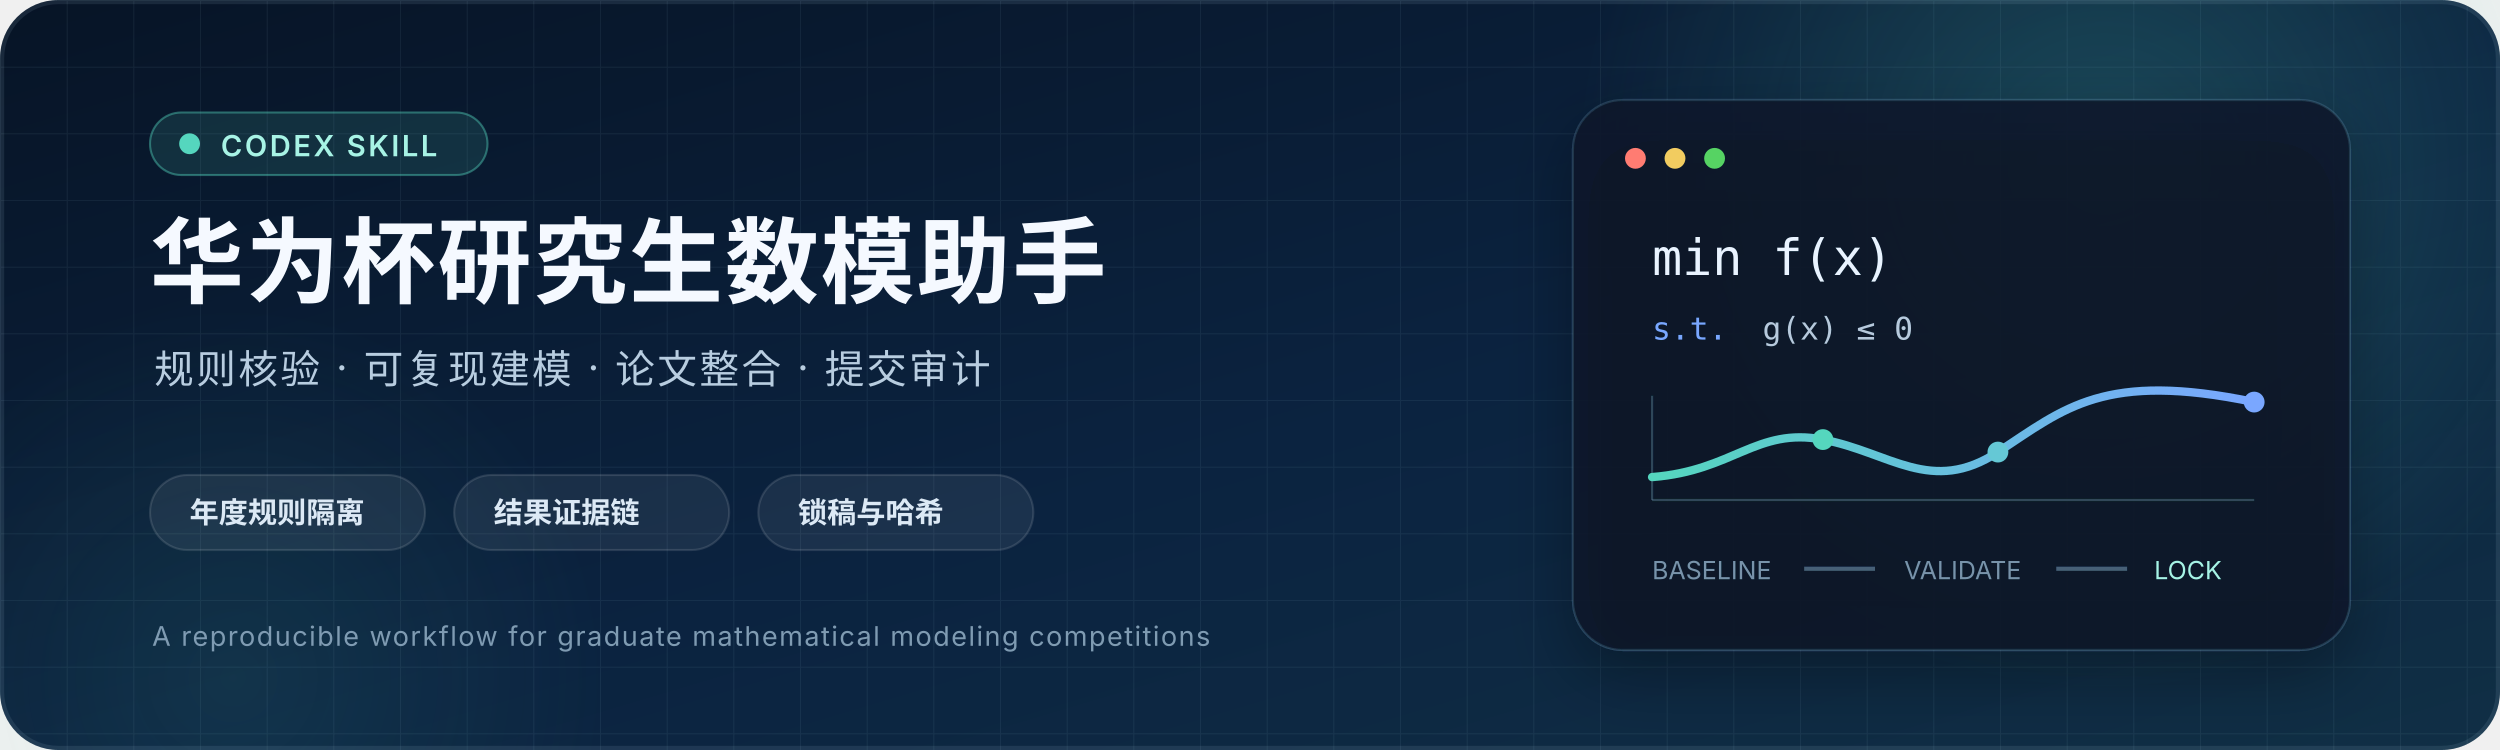
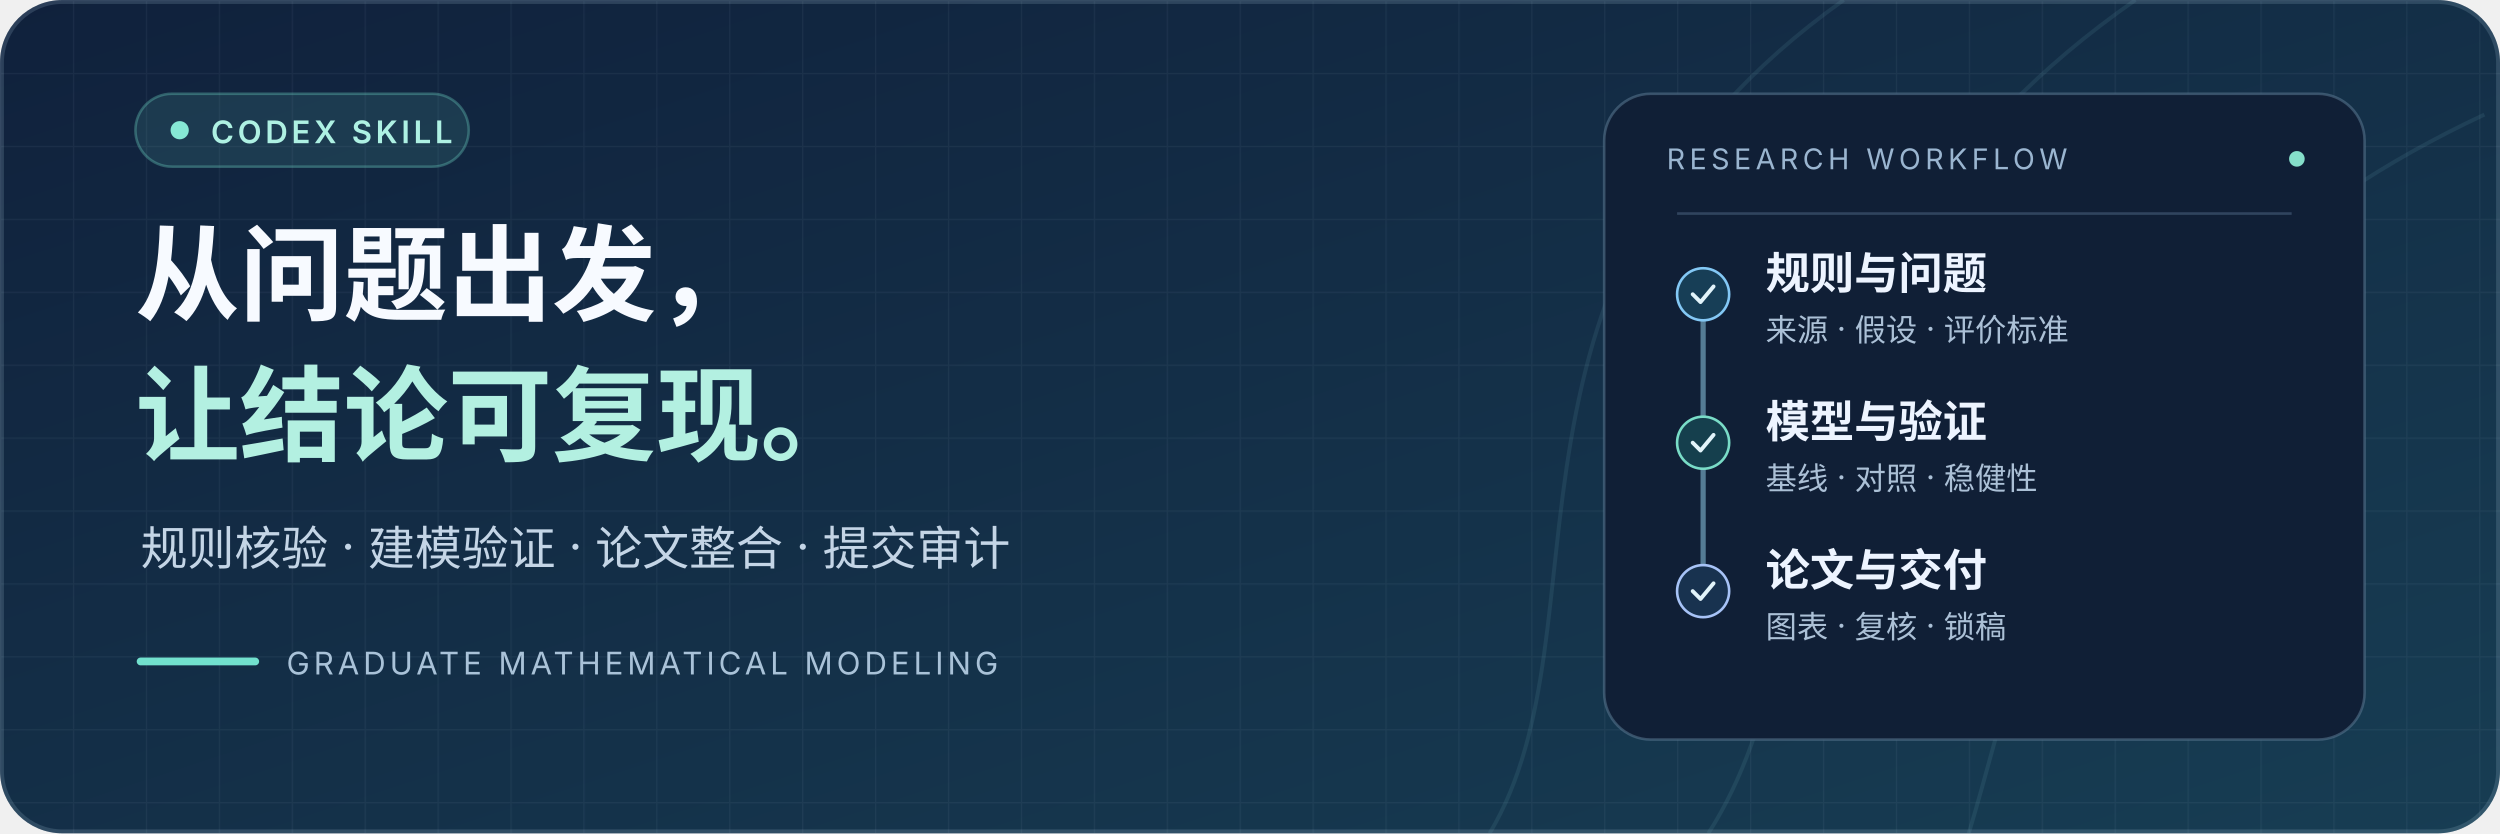
- <svg xmlns="http://www.w3.org/2000/svg" width="1200" height="360" viewBox="0 0 1200 360" role="img" aria-labelledby="title desc">
+ <svg xmlns="http://www.w3.org/2000/svg" width="960" height="320" viewBox="0 0 960 320" role="img" aria-labelledby="title desc">
  <defs>
-     <linearGradient id="background" x1="0" y1="0" x2="1" y2="1">
-       <stop offset="0" stop-color="#071426" />
-       <stop offset="0.55" stop-color="#0b2340" />
-       <stop offset="1" stop-color="#102f45" />
+     <linearGradient id="bg" x1="0" y1="0" x2="1" y2="1">
+       <stop stop-color="#10213C" />
+       <stop offset="1" stop-color="#173D53" />
    </linearGradient>
-     <linearGradient id="accent" x1="0" y1="0" x2="1" y2="0">
-       <stop offset="0" stop-color="#55d6be" />
-       <stop offset="1" stop-color="#7aa7ff" />
-     </linearGradient>
-     <radialGradient id="glow">
-       <stop offset="0" stop-color="#55d6be" stop-opacity="0.22" />
-       <stop offset="1" stop-color="#55d6be" stop-opacity="0" />
-     </radialGradient>
-     <pattern id="grid" width="32" height="32" patternUnits="userSpaceOnUse">
-       <path d="M32 0H0V32" fill="none" stroke="#b8d8ef" stroke-opacity="0.07" />
+     <pattern id="grid" width="28" height="28" patternUnits="userSpaceOnUse">
+       <path d="M28 0H0V28" fill="none" stroke="#CADAEF" stroke-opacity=".055" />
    </pattern>
-     <filter id="shadow" x="-20%" y="-20%" width="140%" height="140%">
-       <feDropShadow dx="0" dy="12" stdDeviation="16" flood-color="#020711" flood-opacity="0.36" />
-     </filter>
  </defs>
-   <rect width="1200" height="360" rx="28" fill="url(#background)" />
-   <rect width="1200" height="360" rx="28" fill="url(#grid)" />
-   <circle cx="1010" cy="78" r="255" fill="url(#glow)" />
-   <circle cx="112" cy="325" r="180" fill="url(#glow)" opacity="0.45" />
-   <g font-family="Inter, PingFang SC, Microsoft YaHei, system-ui, sans-serif">
-     <rect x="72" y="54" width="162" height="30" rx="15" fill="#55d6be" fill-opacity="0.13" stroke="#55d6be" stroke-opacity="0.42" />
-     <circle cx="91" cy="69" r="5" fill="#55d6be" />
-     <text x="106" y="75" fill="#a7f3e5" font-size="14" font-weight="600" letter-spacing="1.2">CODEX SKILL</text>
-     <text x="72" y="142" fill="#f5f9ff" font-size="45" font-weight="750" letter-spacing="1">华为杯研究生数模助手</text>
-     <text x="74" y="184" fill="#b8cde0" font-size="19" letter-spacing="1.2">规则核验 · 可复现建模 · 论文整合 · 提交审计</text>
-     <g font-size="14" font-weight="600">
-       <rect x="72" y="228" width="132" height="36" rx="18" fill="#ffffff" fill-opacity="0.07" stroke="#ffffff" stroke-opacity="0.12" />
-       <text x="91" y="251" fill="#dce9f5">年度规则隔离</text>
-       <rect x="218" y="228" width="132" height="36" rx="18" fill="#ffffff" fill-opacity="0.07" stroke="#ffffff" stroke-opacity="0.12" />
-       <text x="237" y="251" fill="#dce9f5">结果证据链</text>
-       <rect x="364" y="228" width="132" height="36" rx="18" fill="#ffffff" fill-opacity="0.07" stroke="#ffffff" stroke-opacity="0.12" />
-       <text x="383" y="251" fill="#dce9f5">锁稿与哈希</text>
-     </g>
-     <text x="73" y="310" fill="#7f9bb2" font-size="13" letter-spacing="0.7">A reproducible workflow for graduate mathematical modeling competitions</text>
-     <g filter="url(#shadow)">
-       <rect x="755" y="48" width="373" height="264" rx="24" fill="#0a192b" fill-opacity="0.88" stroke="#8fb9d8" stroke-opacity="0.18" />
-       <circle cx="785" cy="76" r="5" fill="#ff7b72" />
-       <circle cx="804" cy="76" r="5" fill="#f2cc60" />
-       <circle cx="823" cy="76" r="5" fill="#56d364" />
-       <text x="793" y="132" fill="#e9f3ff" font-size="24" font-family="ui-monospace, SFMono-Regular, Menlo, monospace">min f(x)</text>
-       <text x="793" y="163" fill="#7aa7ff" font-size="15" font-family="ui-monospace, SFMono-Regular, Menlo, monospace">s.t.</text>
-       <text x="846" y="163" fill="#b7c9dc" font-size="15" font-family="ui-monospace, SFMono-Regular, Menlo, monospace">g(x) ≤ 0</text>
-       <line x1="793" y1="240" x2="1082" y2="240" stroke="#59738a" stroke-opacity="0.5" />
-       <line x1="793" y1="190" x2="793" y2="240" stroke="#59738a" stroke-opacity="0.5" />
-       <path d="M793 229 C832 226 843 205 875 211 S927 238 959 217 S1010 178 1082 193" fill="none" stroke="url(#accent)" stroke-width="4" stroke-linecap="round" />
-       <circle cx="875" cy="211" r="5" fill="#55d6be" />
-       <circle cx="959" cy="217" r="5" fill="#65c8d5" />
-       <circle cx="1082" cy="193" r="5" fill="#7aa7ff" />
-       <text x="793" y="278" fill="#7893aa" font-size="12">BASELINE</text>
-       <path d="M866 273h34" stroke="#466077" stroke-width="2" />
-       <text x="914" y="278" fill="#7893aa" font-size="12">VALIDATE</text>
-       <path d="M987 273h34" stroke="#466077" stroke-width="2" />
-       <text x="1034" y="278" fill="#a7f3e5" font-size="12">LOCK</text>
+   <rect width="960" height="320" rx="24" fill="url(#bg)" />
+   <rect width="960" height="320" rx="24" fill="url(#grid)" />
+   <path d="M572 320C620 240 562 104 708 0M656 320C710 236 668 106 820 0M756 320C782 234 796 118 954 44" fill="none" stroke="#84C8D7" stroke-opacity=".1" stroke-width="1.5" />
+   <g font-family="Inter, -apple-system, BlinkMacSystemFont, 'PingFang SC', 'Microsoft YaHei', 'Noto Sans CJK SC', sans-serif">
+     <rect x="52" y="36" width="128" height="28" rx="14" fill="#71DDCA" fill-opacity=".12" stroke="#71DDCA" stroke-opacity=".32" />
+     <circle cx="69" cy="50" r="3.5" fill="#86E8D5" />
+     <text x="81" y="55" font-size="12" font-weight="600" letter-spacing="1.4" fill="#AEF1E3">CODEX SKILL</text>
+     <text x="52" y="120" font-size="40" font-weight="650" fill="#F7FAFF">从问题出发，</text>
+     <text x="52" y="174" font-size="40" font-weight="650" fill="#B3F0E1">让结论可复现。</text>
+     <text x="54" y="217" font-size="18" fill="#C4D5E6">规则核验 · 建模验证 · 论文整合 · 提交审计</text>
+     <path d="M54 254H98" stroke="#72E1CE" stroke-width="3" stroke-linecap="round" />
+     <text x="110" y="259" font-size="12" letter-spacing="1.5" fill="#A9C2D8">GRADUATE MATHEMATICAL MODELING</text>
+     <g>
+       <rect x="616" y="36" width="292" height="248" rx="18" fill="#101F36" stroke="#54718B" stroke-opacity=".6" />
+       <text x="640" y="65" font-size="11" letter-spacing="1.7" fill="#9AB5D0">RESEARCH WORKFLOW</text>
+       <circle cx="882" cy="61" r="3" fill="#85DFCA" />
+       <path d="M644 82H880" stroke="#30445E" />
+       <path d="M654 118V224" stroke="#557C95" stroke-width="2" />
+       <circle cx="654" cy="113" r="10" fill="#173E56" stroke="#83C8F5" />
+       <circle cx="654" cy="170" r="10" fill="#153F4D" stroke="#79DCC7" />
+       <circle cx="654" cy="227" r="10" fill="#18324F" stroke="#A7C3F7" />
+       <path d="m650 113 3 3 5-6m-8 60 3 3 5-6m-8 60 3 3 5-6" fill="none" stroke="#E2F4FA" stroke-width="1.5" stroke-linecap="round" stroke-linejoin="round" />
+       <text x="678" y="111" font-size="17" font-weight="600" fill="#EDF4FF">规则与问题</text>
+       <text x="678" y="131" font-size="12" fill="#ABC0D6">来源 · 假设 · 评价标准</text>
+       <text x="678" y="168" font-size="17" font-weight="600" fill="#EDF4FF">模型与验证</text>
+       <text x="678" y="188" font-size="12" fill="#ABC0D6">基线 · 对照 · 稳健性</text>
+       <text x="678" y="225" font-size="17" font-weight="600" fill="#EDF4FF">论文与交付</text>
+       <text x="678" y="245" font-size="12" fill="#ABC0D6">图表 · 复核 · 锁稿</text>
    </g>
  </g>
-   <rect x="1" y="1" width="1198" height="358" rx="27" fill="none" stroke="#c7e4f6" stroke-opacity="0.1" stroke-width="2" />
+   <rect x=".75" y=".75" width="958.5" height="318.5" rx="23.25" fill="none" stroke="#9CB9D0" stroke-opacity=".2" stroke-width="1.5" />
</svg>
